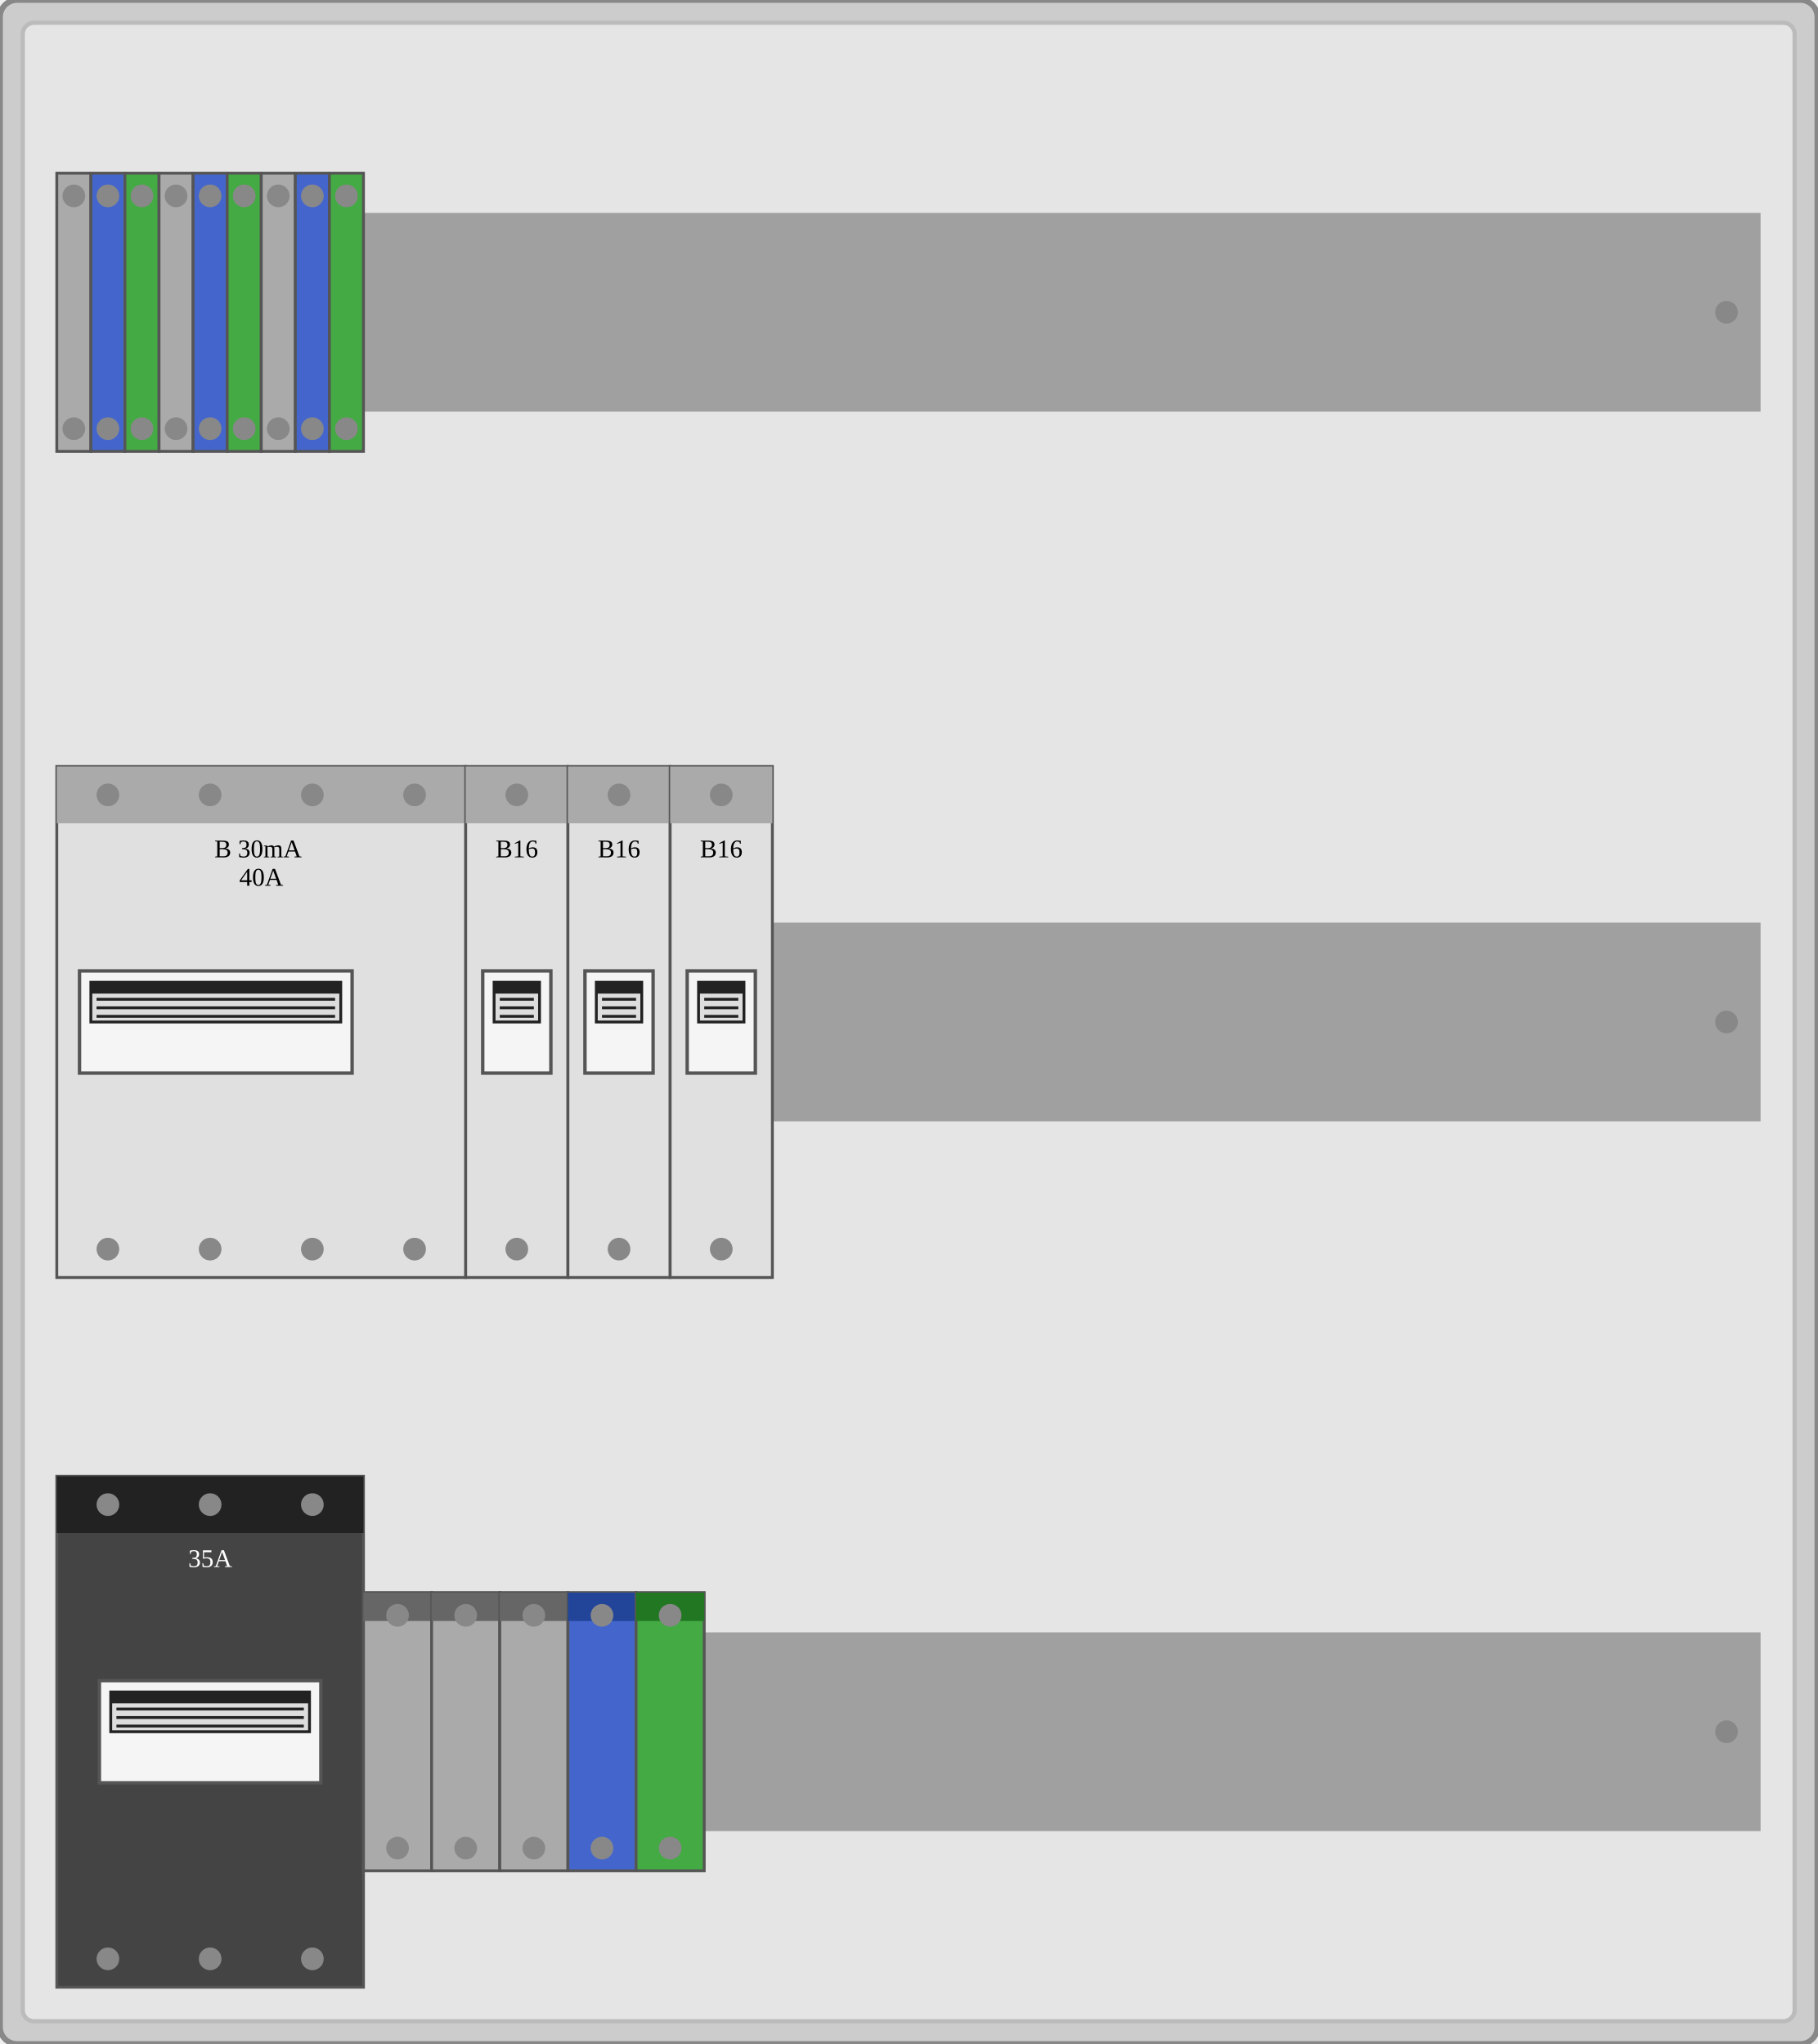
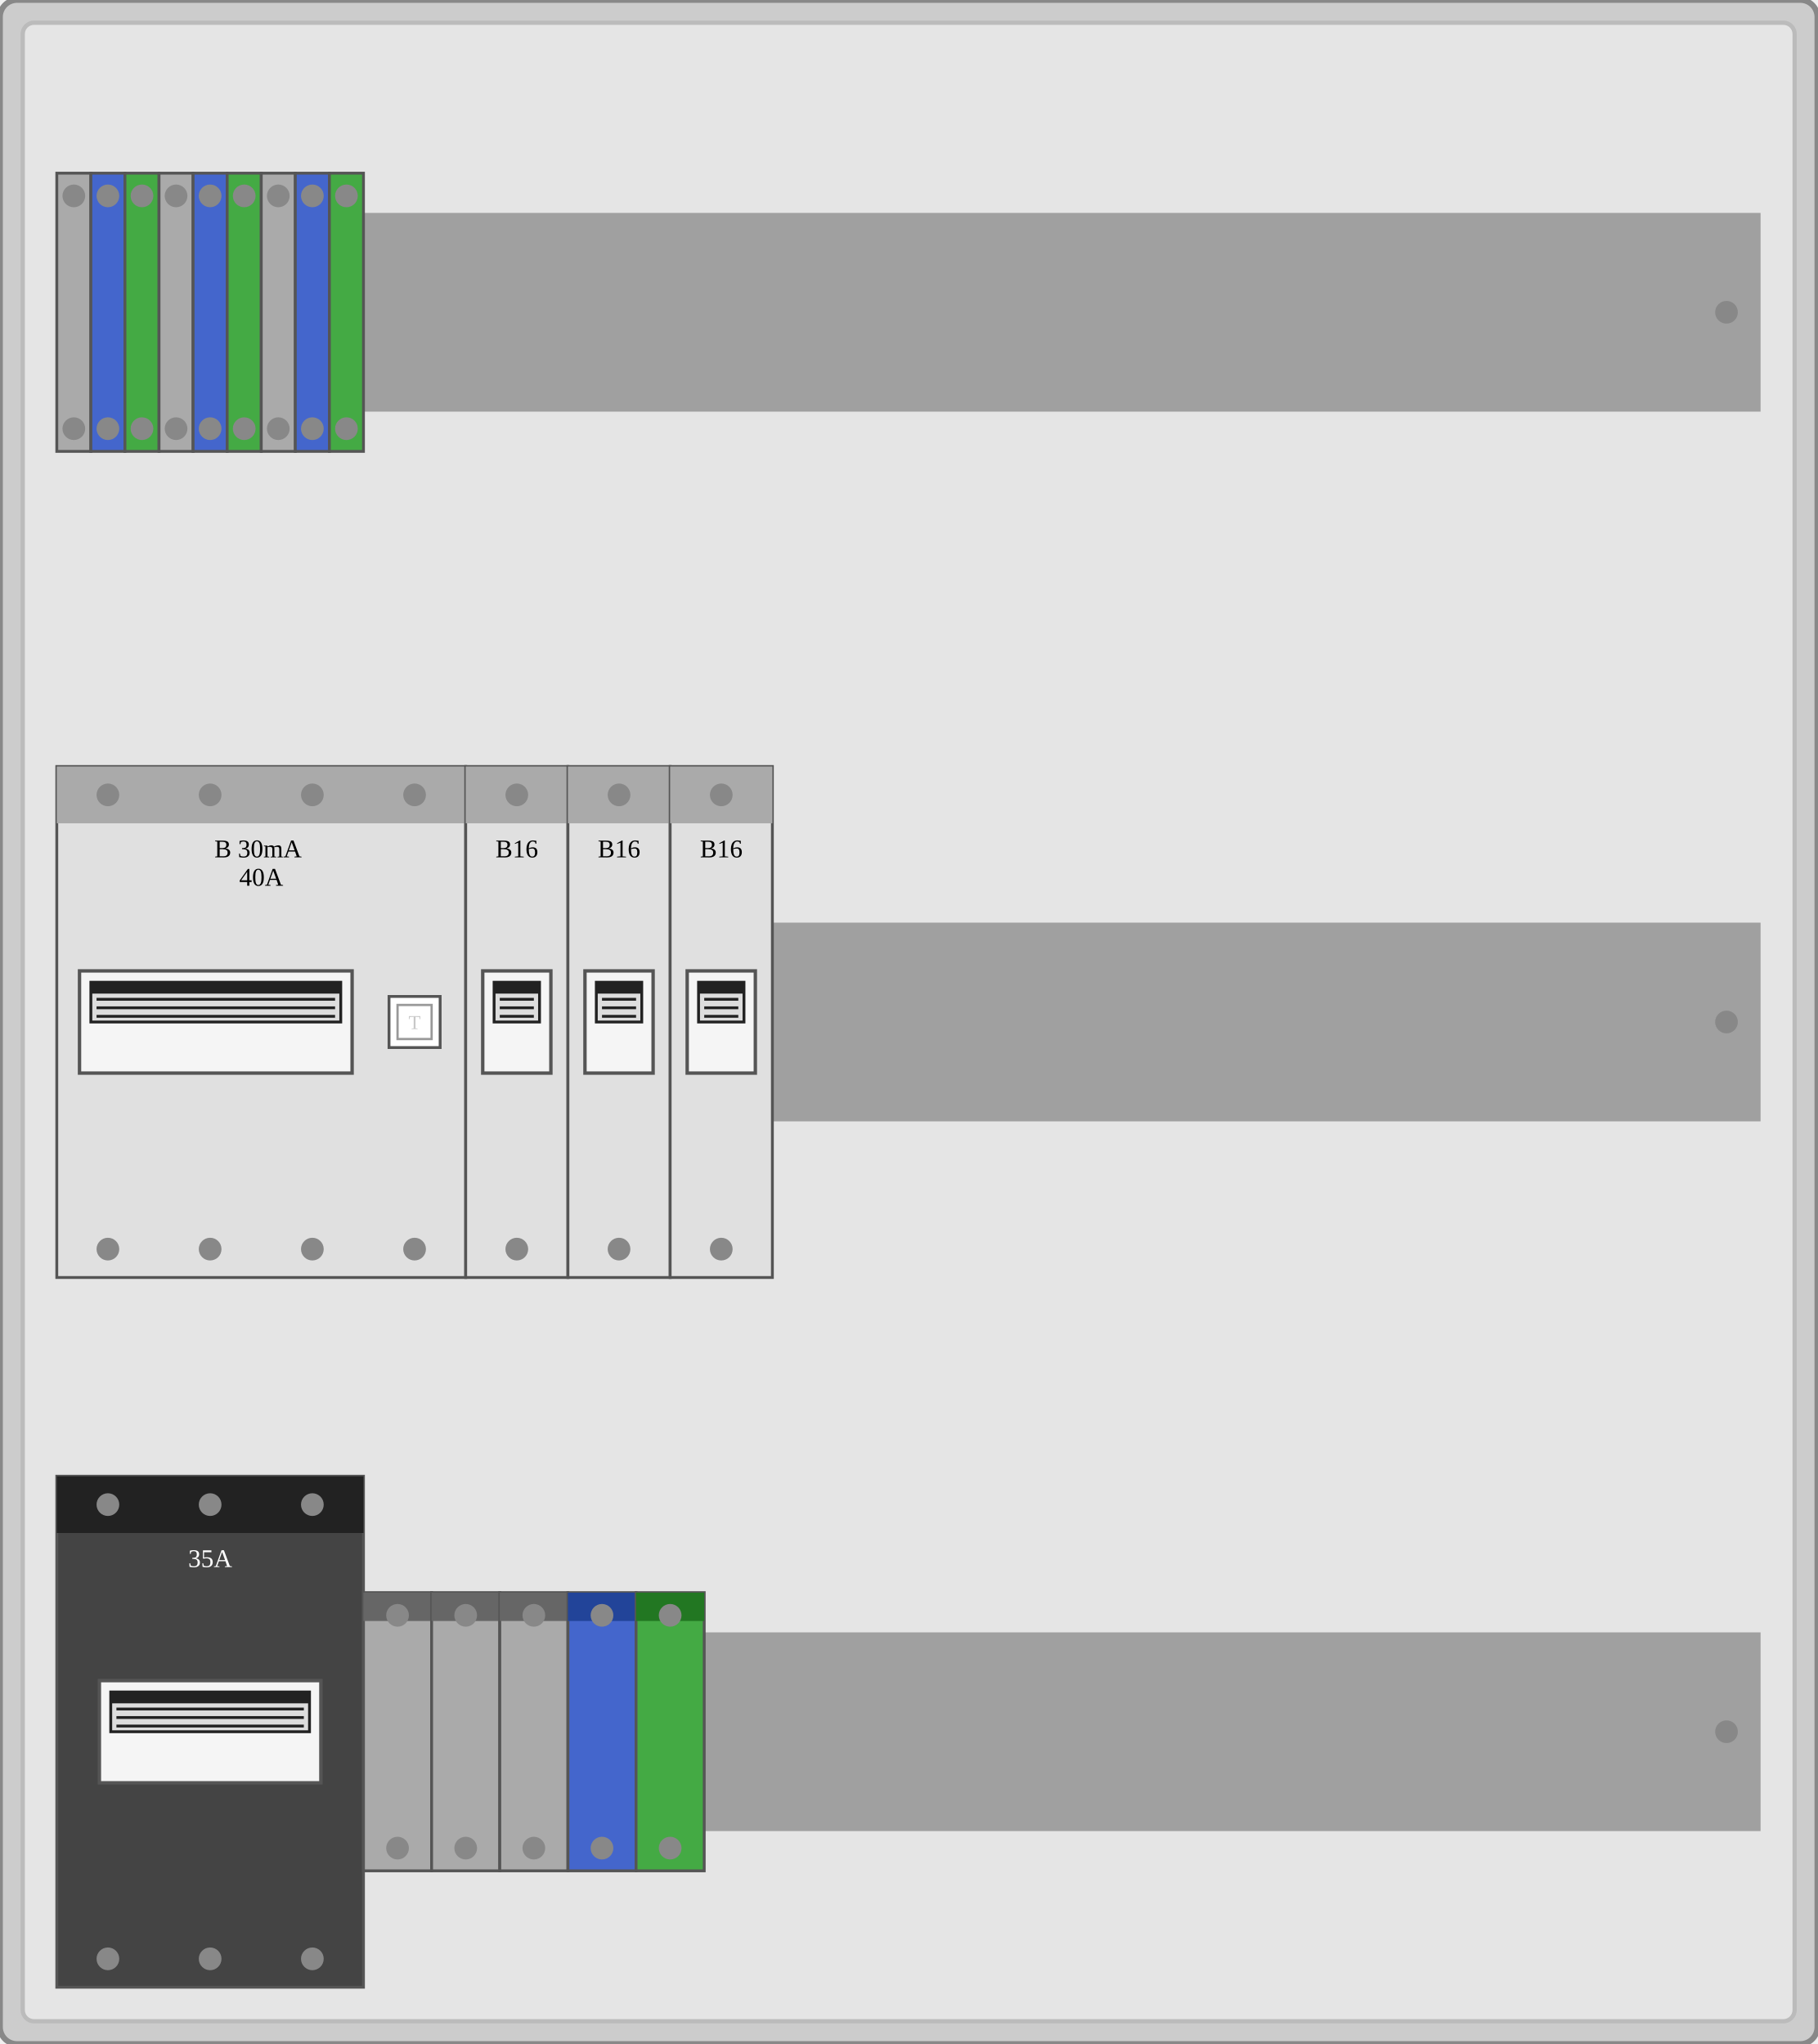
<svg xmlns="http://www.w3.org/2000/svg" width="640" height="720" viewBox="0 0 640 720">
  <rect x="0" y="0" width="640" height="720" rx="6" fill="#cccccc" stroke="#888888" stroke-width="2" />
  <rect x="8" y="8" width="624" height="704" rx="4" fill="#e5e5e5" stroke="#bbbbbb" stroke-width="1.5" />
  <g transform="translate(20, 20)">
    <rect x="0" y="55" width="600" height="70" fill="#a0a0a0" />
    <rect x="0" y="41" width="12" height="98" fill="#aaaaaa" stroke="#555555" stroke-width="1" />
    <circle cx="6" cy="49" r="4" fill="#888888" data-querschnitt="2.5" data-farbe="schwarz" data-netz="N24" data-bauteil="Reihenklemme_L_SK1" style="cursor: pointer;" />
    <circle cx="6" cy="131" r="4" fill="#888888" data-querschnitt="2.5" data-farbe="schwarz" data-netz="N27" data-bauteil="Reihenklemme_L_SK1" style="cursor: pointer;" />
    <rect x="12" y="41" width="12" height="98" fill="#4466cc" stroke="#555555" stroke-width="1" />
    <circle cx="18" cy="49" r="4" fill="#888888" data-querschnitt="2.5" data-farbe="blau" data-netz="N23" data-bauteil="Reihenklemme_N_SK1" style="cursor: pointer;" />
    <circle cx="18" cy="131" r="4" fill="#888888" data-querschnitt="2.5" data-farbe="blau" data-netz="N28" data-bauteil="Reihenklemme_N_SK1" style="cursor: pointer;" />
    <rect x="24" y="41" width="12" height="98" fill="#44aa44" stroke="#555555" stroke-width="1" />
    <circle cx="30" cy="49" r="4" fill="#888888" data-querschnitt="2.5" data-farbe="gn-ge" data-netz="N30" data-bauteil="Reihenklemme_PE_SK1" style="cursor: pointer;" />
    <circle cx="30" cy="131" r="4" fill="#888888" data-querschnitt="2.5" data-farbe="gn-ge" data-netz="N29" data-bauteil="Reihenklemme_PE_SK1" style="cursor: pointer;" />
    <rect x="36" y="41" width="12" height="98" fill="#aaaaaa" stroke="#555555" stroke-width="1" />
    <circle cx="42" cy="49" r="4" fill="#888888" data-querschnitt="2.5" data-farbe="braun" data-netz="N25" data-bauteil="Reihenklemme_L_SK2" style="cursor: pointer;" />
    <circle cx="42" cy="131" r="4" fill="#888888" data-querschnitt="2.5" data-farbe="braun" data-netz="N31" data-bauteil="Reihenklemme_L_SK2" style="cursor: pointer;" />
    <rect x="48" y="41" width="12" height="98" fill="#4466cc" stroke="#555555" stroke-width="1" />
    <circle cx="54" cy="49" r="4" fill="#888888" data-querschnitt="2.5" data-farbe="blau" data-netz="N23" data-bauteil="Reihenklemme_N_SK2" style="cursor: pointer;" />
    <circle cx="54" cy="131" r="4" fill="#888888" data-querschnitt="2.5" data-farbe="blau" data-netz="N32" data-bauteil="Reihenklemme_N_SK2" style="cursor: pointer;" />
    <rect x="60" y="41" width="12" height="98" fill="#44aa44" stroke="#555555" stroke-width="1" />
    <circle cx="66" cy="49" r="4" fill="#888888" data-querschnitt="2.5" data-farbe="gn-ge" data-netz="N33" data-bauteil="Reihenklemme_PE_SK2" style="cursor: pointer;" />
    <circle cx="66" cy="131" r="4" fill="#888888" data-querschnitt="2.5" data-farbe="gn-ge" data-netz="N33" data-bauteil="Reihenklemme_PE_SK2" style="cursor: pointer;" />
    <rect x="72" y="41" width="12" height="98" fill="#aaaaaa" stroke="#555555" stroke-width="1" />
    <circle cx="78" cy="49" r="4" fill="#888888" data-querschnitt="2.5" data-farbe="grau" data-netz="N26" data-bauteil="Reihenklemme_L_SK3" style="cursor: pointer;" />
    <circle cx="78" cy="131" r="4" fill="#888888" data-querschnitt="2.5" data-farbe="grau" data-netz="N34" data-bauteil="Reihenklemme_L_SK3" style="cursor: pointer;" />
    <rect x="84" y="41" width="12" height="98" fill="#4466cc" stroke="#555555" stroke-width="1" />
    <circle cx="90" cy="49" r="4" fill="#888888" data-querschnitt="2.5" data-farbe="blau" data-netz="N23" data-bauteil="Reihenklemme_N_SK3" style="cursor: pointer;" />
    <circle cx="90" cy="131" r="4" fill="#888888" data-querschnitt="2.5" data-farbe="blau" data-netz="N35" data-bauteil="Reihenklemme_N_SK3" style="cursor: pointer;" />
    <rect x="96" y="41" width="12" height="98" fill="#44aa44" stroke="#555555" stroke-width="1" />
    <circle cx="102" cy="49" r="4" fill="#888888" data-querschnitt="2.5" data-farbe="gn-ge" data-netz="N36" data-bauteil="Reihenklemme_PE_SK3" style="cursor: pointer;" />
    <circle cx="102" cy="131" r="4" fill="#888888" data-querschnitt="2.5" data-farbe="gn-ge" data-netz="N36" data-bauteil="Reihenklemme_PE_SK3" style="cursor: pointer;" />
    <circle cx="588" cy="90" r="4" fill="#888888" data-querschnitt="null" data-farbe="blank" data-netz="N51" data-bauteil="H3" style="cursor: pointer;" />
    <rect x="0" y="305" width="600" height="70" fill="#a0a0a0" />
    <rect x="0" y="250" width="144" height="180" fill="#e0e0e0" stroke="#555555" stroke-width="1" />
    <rect x="0" y="250" width="144" height="20" fill="#aaaaaa" />
    <text x="72" y="282" text-anchor="middle" font-size="9" fill="#000000">
      <tspan x="72" dy="0">B 30mA</tspan>
      <tspan x="72" dy="10">40A</tspan>
    </text>
-     <g style="cursor: pointer;">
+     <g data-schalter="RCD1" style="cursor: pointer;">
      <rect x="8" y="322" width="96" height="36" fill="#f5f5f5" stroke="#555555" stroke-width="1.2" />
      <g>
        <rect x="12" y="326" width="88" height="14" fill="#dddddd" stroke="#222222" stroke-width="1" />
        <rect x="12" y="326" width="88" height="4" fill="#222222" />
        <line x1="14" x2="98" y1="332" y2="332" stroke="#222222" stroke-width="1" />
        <line x1="14" x2="98" y1="335" y2="335" stroke="#222222" stroke-width="1" />
        <line x1="14" x2="98" y1="338" y2="338" stroke="#222222" stroke-width="1" />
      </g>
+     </g>
+     <g data-prueftaste="RCD1">
+       <rect x="117" y="331" width="18" height="18" fill="#ffffff" stroke="#555555" stroke-width="1" style="cursor: pointer;" />
+       <rect x="120" y="334" width="12" height="12" fill="#ffffff" stroke="#999999" stroke-width="0.8" style="cursor: pointer;" />
+       <text x="126" y="342.5" text-anchor="middle" font-size="7" fill="#c8c8c8" pointer-events="none">T</text>
    </g>
    <circle cx="18" cy="260" r="4" fill="#888888" data-querschnitt="10" data-farbe="schwarz" data-netz="N9" data-bauteil="RCD1" style="cursor: pointer;" />
    <circle cx="18" cy="420" r="4" fill="#888888" data-querschnitt="2.5" data-farbe="schwarz" data-netz="N20" data-bauteil="RCD1" style="cursor: pointer;" />
    <circle cx="54" cy="260" r="4" fill="#888888" data-querschnitt="10" data-farbe="braun" data-netz="N10" data-bauteil="RCD1" style="cursor: pointer;" />
    <circle cx="54" cy="420" r="4" fill="#888888" data-querschnitt="2.5" data-farbe="braun" data-netz="N21" data-bauteil="RCD1" style="cursor: pointer;" />
    <circle cx="90" cy="260" r="4" fill="#888888" data-querschnitt="10" data-farbe="grau" data-netz="N11" data-bauteil="RCD1" style="cursor: pointer;" />
    <circle cx="90" cy="420" r="4" fill="#888888" data-querschnitt="2.5" data-farbe="grau" data-netz="N22" data-bauteil="RCD1" style="cursor: pointer;" />
    <circle cx="126" cy="260" r="4" fill="#888888" data-querschnitt="10" data-farbe="blau" data-netz="N12" data-bauteil="RCD1" style="cursor: pointer;" />
    <circle cx="126" cy="420" r="4" fill="#888888" data-querschnitt="2.5" data-farbe="blau" data-netz="N23" data-bauteil="RCD1" style="cursor: pointer;" />
    <rect x="144" y="250" width="36" height="180" fill="#e0e0e0" stroke="#555555" stroke-width="1" />
    <rect x="144" y="250" width="36" height="20" fill="#aaaaaa" />
    <text x="162" y="282" text-anchor="middle" font-size="9" fill="#000000">
      <tspan x="162" dy="0">B16</tspan>
    </text>
-     <g style="cursor: pointer;">
+     <g data-schalter="LS1" style="cursor: pointer;">
      <rect x="150" y="322" width="24" height="36" fill="#f5f5f5" stroke="#555555" stroke-width="1.2" />
      <g>
        <rect x="154" y="326" width="16" height="14" fill="#dddddd" stroke="#222222" stroke-width="1" />
        <rect x="154" y="326" width="16" height="4" fill="#222222" />
        <line x1="156" x2="168" y1="332" y2="332" stroke="#222222" stroke-width="1" />
        <line x1="156" x2="168" y1="335" y2="335" stroke="#222222" stroke-width="1" />
        <line x1="156" x2="168" y1="338" y2="338" stroke="#222222" stroke-width="1" />
      </g>
    </g>
    <circle cx="162" cy="260" r="4" fill="#888888" data-querschnitt="2.5" data-farbe="schwarz" data-netz="N20" data-bauteil="LS1" style="cursor: pointer;" />
    <circle cx="162" cy="420" r="4" fill="#888888" data-querschnitt="2.5" data-farbe="schwarz" data-netz="N24" data-bauteil="LS1" style="cursor: pointer;" />
    <rect x="180" y="250" width="36" height="180" fill="#e0e0e0" stroke="#555555" stroke-width="1" />
    <rect x="180" y="250" width="36" height="20" fill="#aaaaaa" />
    <text x="198" y="282" text-anchor="middle" font-size="9" fill="#000000">
      <tspan x="198" dy="0">B16</tspan>
    </text>
-     <g style="cursor: pointer;">
+     <g data-schalter="LS2" style="cursor: pointer;">
      <rect x="186" y="322" width="24" height="36" fill="#f5f5f5" stroke="#555555" stroke-width="1.2" />
      <g>
        <rect x="190" y="326" width="16" height="14" fill="#dddddd" stroke="#222222" stroke-width="1" />
        <rect x="190" y="326" width="16" height="4" fill="#222222" />
        <line x1="192" x2="204" y1="332" y2="332" stroke="#222222" stroke-width="1" />
        <line x1="192" x2="204" y1="335" y2="335" stroke="#222222" stroke-width="1" />
        <line x1="192" x2="204" y1="338" y2="338" stroke="#222222" stroke-width="1" />
      </g>
    </g>
    <circle cx="198" cy="260" r="4" fill="#888888" data-querschnitt="2.5" data-farbe="braun" data-netz="N21" data-bauteil="LS2" style="cursor: pointer;" />
    <circle cx="198" cy="420" r="4" fill="#888888" data-querschnitt="2.5" data-farbe="braun" data-netz="N25" data-bauteil="LS2" style="cursor: pointer;" />
    <rect x="216" y="250" width="36" height="180" fill="#e0e0e0" stroke="#555555" stroke-width="1" />
    <rect x="216" y="250" width="36" height="20" fill="#aaaaaa" />
    <text x="234" y="282" text-anchor="middle" font-size="9" fill="#000000">
      <tspan x="234" dy="0">B16</tspan>
    </text>
-     <g style="cursor: pointer;">
+     <g data-schalter="LS3" style="cursor: pointer;">
      <rect x="222" y="322" width="24" height="36" fill="#f5f5f5" stroke="#555555" stroke-width="1.2" />
      <g>
        <rect x="226" y="326" width="16" height="14" fill="#dddddd" stroke="#222222" stroke-width="1" />
        <rect x="226" y="326" width="16" height="4" fill="#222222" />
        <line x1="228" x2="240" y1="332" y2="332" stroke="#222222" stroke-width="1" />
        <line x1="228" x2="240" y1="335" y2="335" stroke="#222222" stroke-width="1" />
        <line x1="228" x2="240" y1="338" y2="338" stroke="#222222" stroke-width="1" />
      </g>
    </g>
    <circle cx="234" cy="260" r="4" fill="#888888" data-querschnitt="2.5" data-farbe="grau" data-netz="N22" data-bauteil="LS3" style="cursor: pointer;" />
    <circle cx="234" cy="420" r="4" fill="#888888" data-querschnitt="2.5" data-farbe="grau" data-netz="N26" data-bauteil="LS3" style="cursor: pointer;" />
    <circle cx="588" cy="340" r="4" fill="#888888" data-querschnitt="null" data-farbe="blank" data-bauteil="H2" style="cursor: pointer;" />
    <rect x="0" y="555" width="600" height="70" fill="#a0a0a0" />
    <rect x="0" y="500" width="108" height="180" fill="#444444" stroke="#555555" stroke-width="1" />
    <rect x="0" y="500" width="108" height="20" fill="#222222" />
    <text x="54" y="532" text-anchor="middle" font-size="9" fill="#ffffff">
      <tspan x="54" dy="0">35A</tspan>
    </text>
-     <g style="cursor: pointer;">
+     <g data-schalter="Hauptschalter" style="cursor: pointer;">
      <rect x="15" y="572" width="78" height="36" fill="#f5f5f5" stroke="#555555" stroke-width="1.2" />
      <g>
        <rect x="19" y="576" width="70" height="14" fill="#dddddd" stroke="#222222" stroke-width="1" />
        <rect x="19" y="576" width="70" height="4" fill="#222222" />
        <line x1="21" x2="87" y1="582" y2="582" stroke="#222222" stroke-width="1" />
        <line x1="21" x2="87" y1="585" y2="585" stroke="#222222" stroke-width="1" />
        <line x1="21" x2="87" y1="588" y2="588" stroke="#222222" stroke-width="1" />
      </g>
    </g>
    <circle cx="18" cy="510" r="4" fill="#888888" data-querschnitt="10" data-farbe="schwarz" data-netz="N6" data-bauteil="Hauptschalter" style="cursor: pointer;" />
    <circle cx="18" cy="670" r="4" fill="#888888" data-querschnitt="10" data-farbe="schwarz" data-netz="N9" data-bauteil="Hauptschalter" style="cursor: pointer;" />
    <circle cx="54" cy="510" r="4" fill="#888888" data-querschnitt="10" data-farbe="braun" data-netz="N7" data-bauteil="Hauptschalter" style="cursor: pointer;" />
    <circle cx="54" cy="670" r="4" fill="#888888" data-querschnitt="10" data-farbe="braun" data-netz="N10" data-bauteil="Hauptschalter" style="cursor: pointer;" />
    <circle cx="90" cy="510" r="4" fill="#888888" data-querschnitt="10" data-farbe="grau" data-netz="N8" data-bauteil="Hauptschalter" style="cursor: pointer;" />
    <circle cx="90" cy="670" r="4" fill="#888888" data-querschnitt="10" data-farbe="grau" data-netz="N11" data-bauteil="Hauptschalter" style="cursor: pointer;" />
    <rect x="108" y="541" width="24" height="98" fill="#aaaaaa" stroke="#555555" stroke-width="1" />
    <rect x="108" y="541" width="24" height="10" fill="#666666" />
    <circle cx="120" cy="549" r="4" fill="#888888" data-querschnitt="16" data-farbe="schwarz" data-netz="N1" data-bauteil="L1-Klemme" style="cursor: pointer;" />
    <circle cx="120" cy="631" r="4" fill="#888888" data-querschnitt="10" data-farbe="schwarz" data-netz="N6" data-bauteil="L1-Klemme" style="cursor: pointer;" />
    <rect x="132" y="541" width="24" height="98" fill="#aaaaaa" stroke="#555555" stroke-width="1" />
    <rect x="132" y="541" width="24" height="10" fill="#666666" />
    <circle cx="144" cy="549" r="4" fill="#888888" data-querschnitt="16" data-farbe="braun" data-netz="N2" data-bauteil="L2-Klemme" style="cursor: pointer;" />
    <circle cx="144" cy="631" r="4" fill="#888888" data-querschnitt="10" data-farbe="braun" data-netz="N7" data-bauteil="L2-Klemme" style="cursor: pointer;" />
    <rect x="156" y="541" width="24" height="98" fill="#aaaaaa" stroke="#555555" stroke-width="1" />
    <rect x="156" y="541" width="24" height="10" fill="#666666" />
    <circle cx="168" cy="549" r="4" fill="#888888" data-querschnitt="16" data-farbe="grau" data-netz="N3" data-bauteil="L3-Klemme" style="cursor: pointer;" />
    <circle cx="168" cy="631" r="4" fill="#888888" data-querschnitt="10" data-farbe="grau" data-netz="N8" data-bauteil="L3-Klemme" style="cursor: pointer;" />
    <rect x="180" y="541" width="24" height="98" fill="#4466cc" stroke="#555555" stroke-width="1" />
    <rect x="180" y="541" width="24" height="10" fill="#224499" />
    <circle cx="192" cy="549" r="4" fill="#888888" data-querschnitt="16" data-farbe="blau" data-netz="N4" data-bauteil="N-Klemme" style="cursor: pointer;" />
    <circle cx="192" cy="631" r="4" fill="#888888" data-querschnitt="10" data-farbe="blau" data-netz="N12" data-bauteil="N-Klemme" style="cursor: pointer;" />
    <rect x="204" y="541" width="24" height="98" fill="#44aa44" stroke="#555555" stroke-width="1" />
    <rect x="204" y="541" width="24" height="10" fill="#227722" />
    <circle cx="216" cy="549" r="4" fill="#888888" data-querschnitt="16" data-farbe="gn-ge" data-netz="N5" data-bauteil="PE-Klemme" style="cursor: pointer;" />
    <circle cx="216" cy="631" r="4" fill="#888888" data-querschnitt="2.5" data-farbe="gn-ge" data-netz="N30" data-bauteil="PE-Klemme" style="cursor: pointer;" />
    <circle cx="588" cy="590" r="4" fill="#888888" data-querschnitt="null" data-farbe="blank" data-netz="N50" data-bauteil="H1" style="cursor: pointer;" />
  </g>
</svg>
